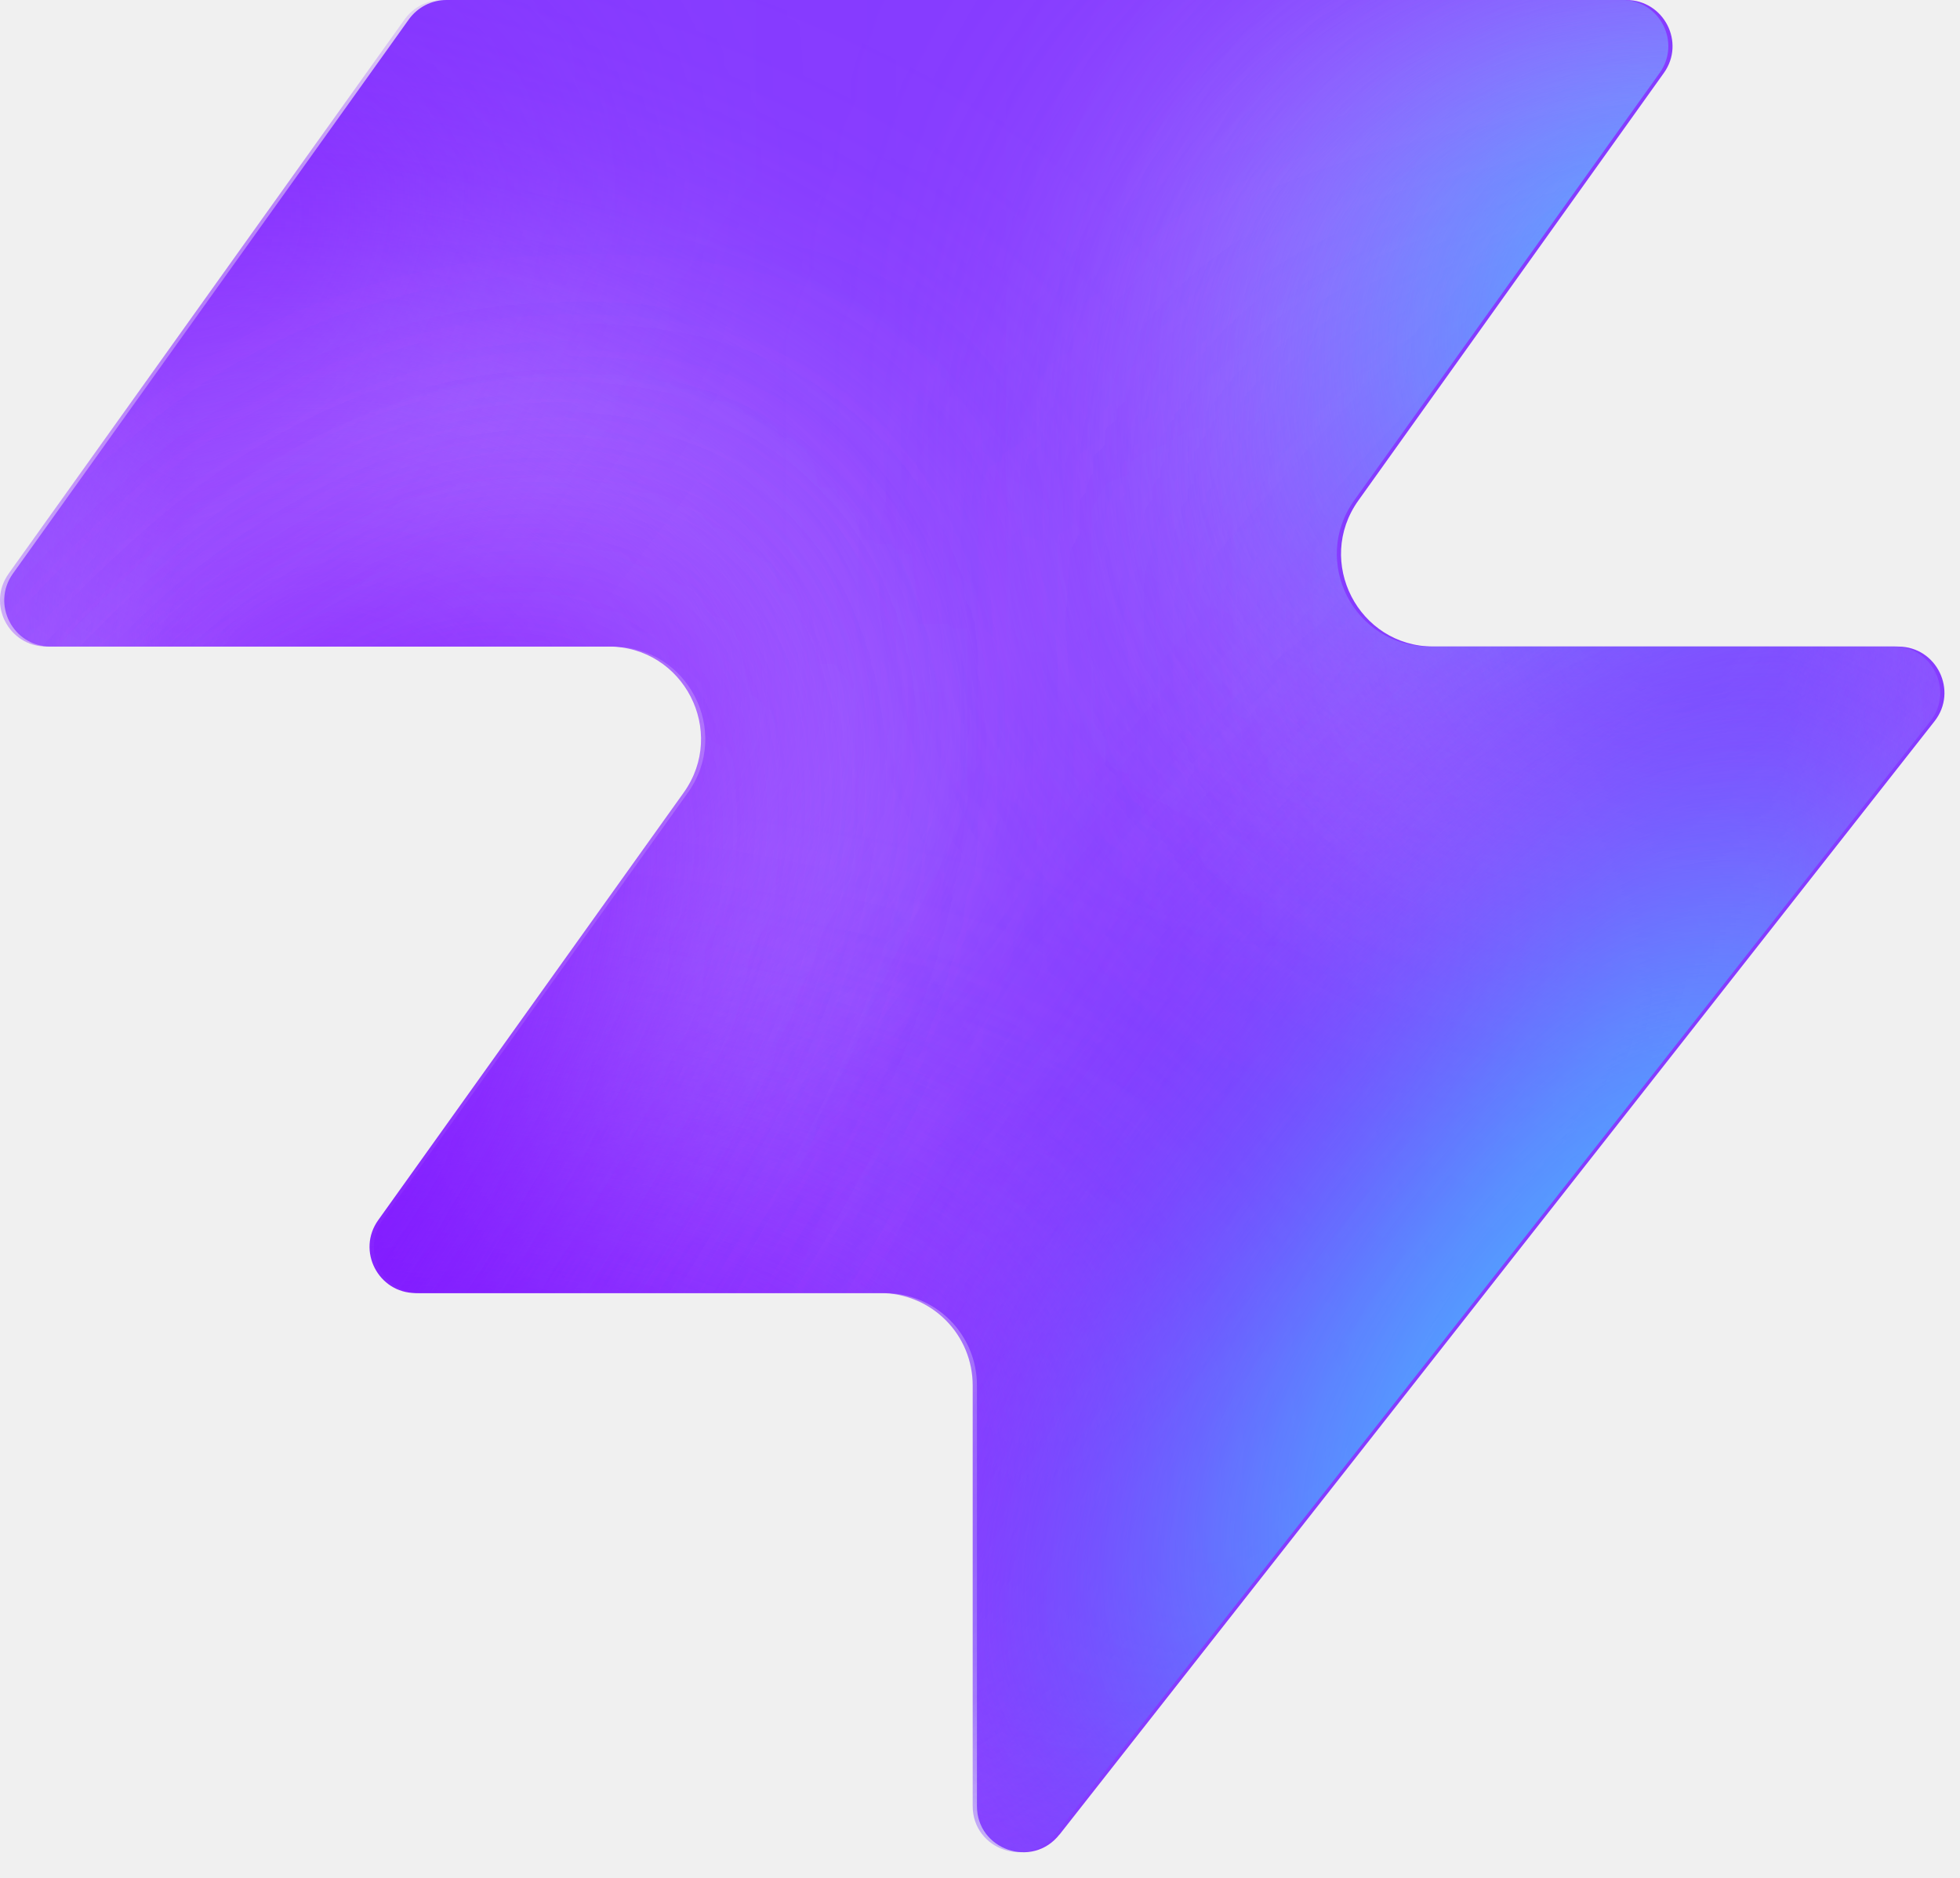
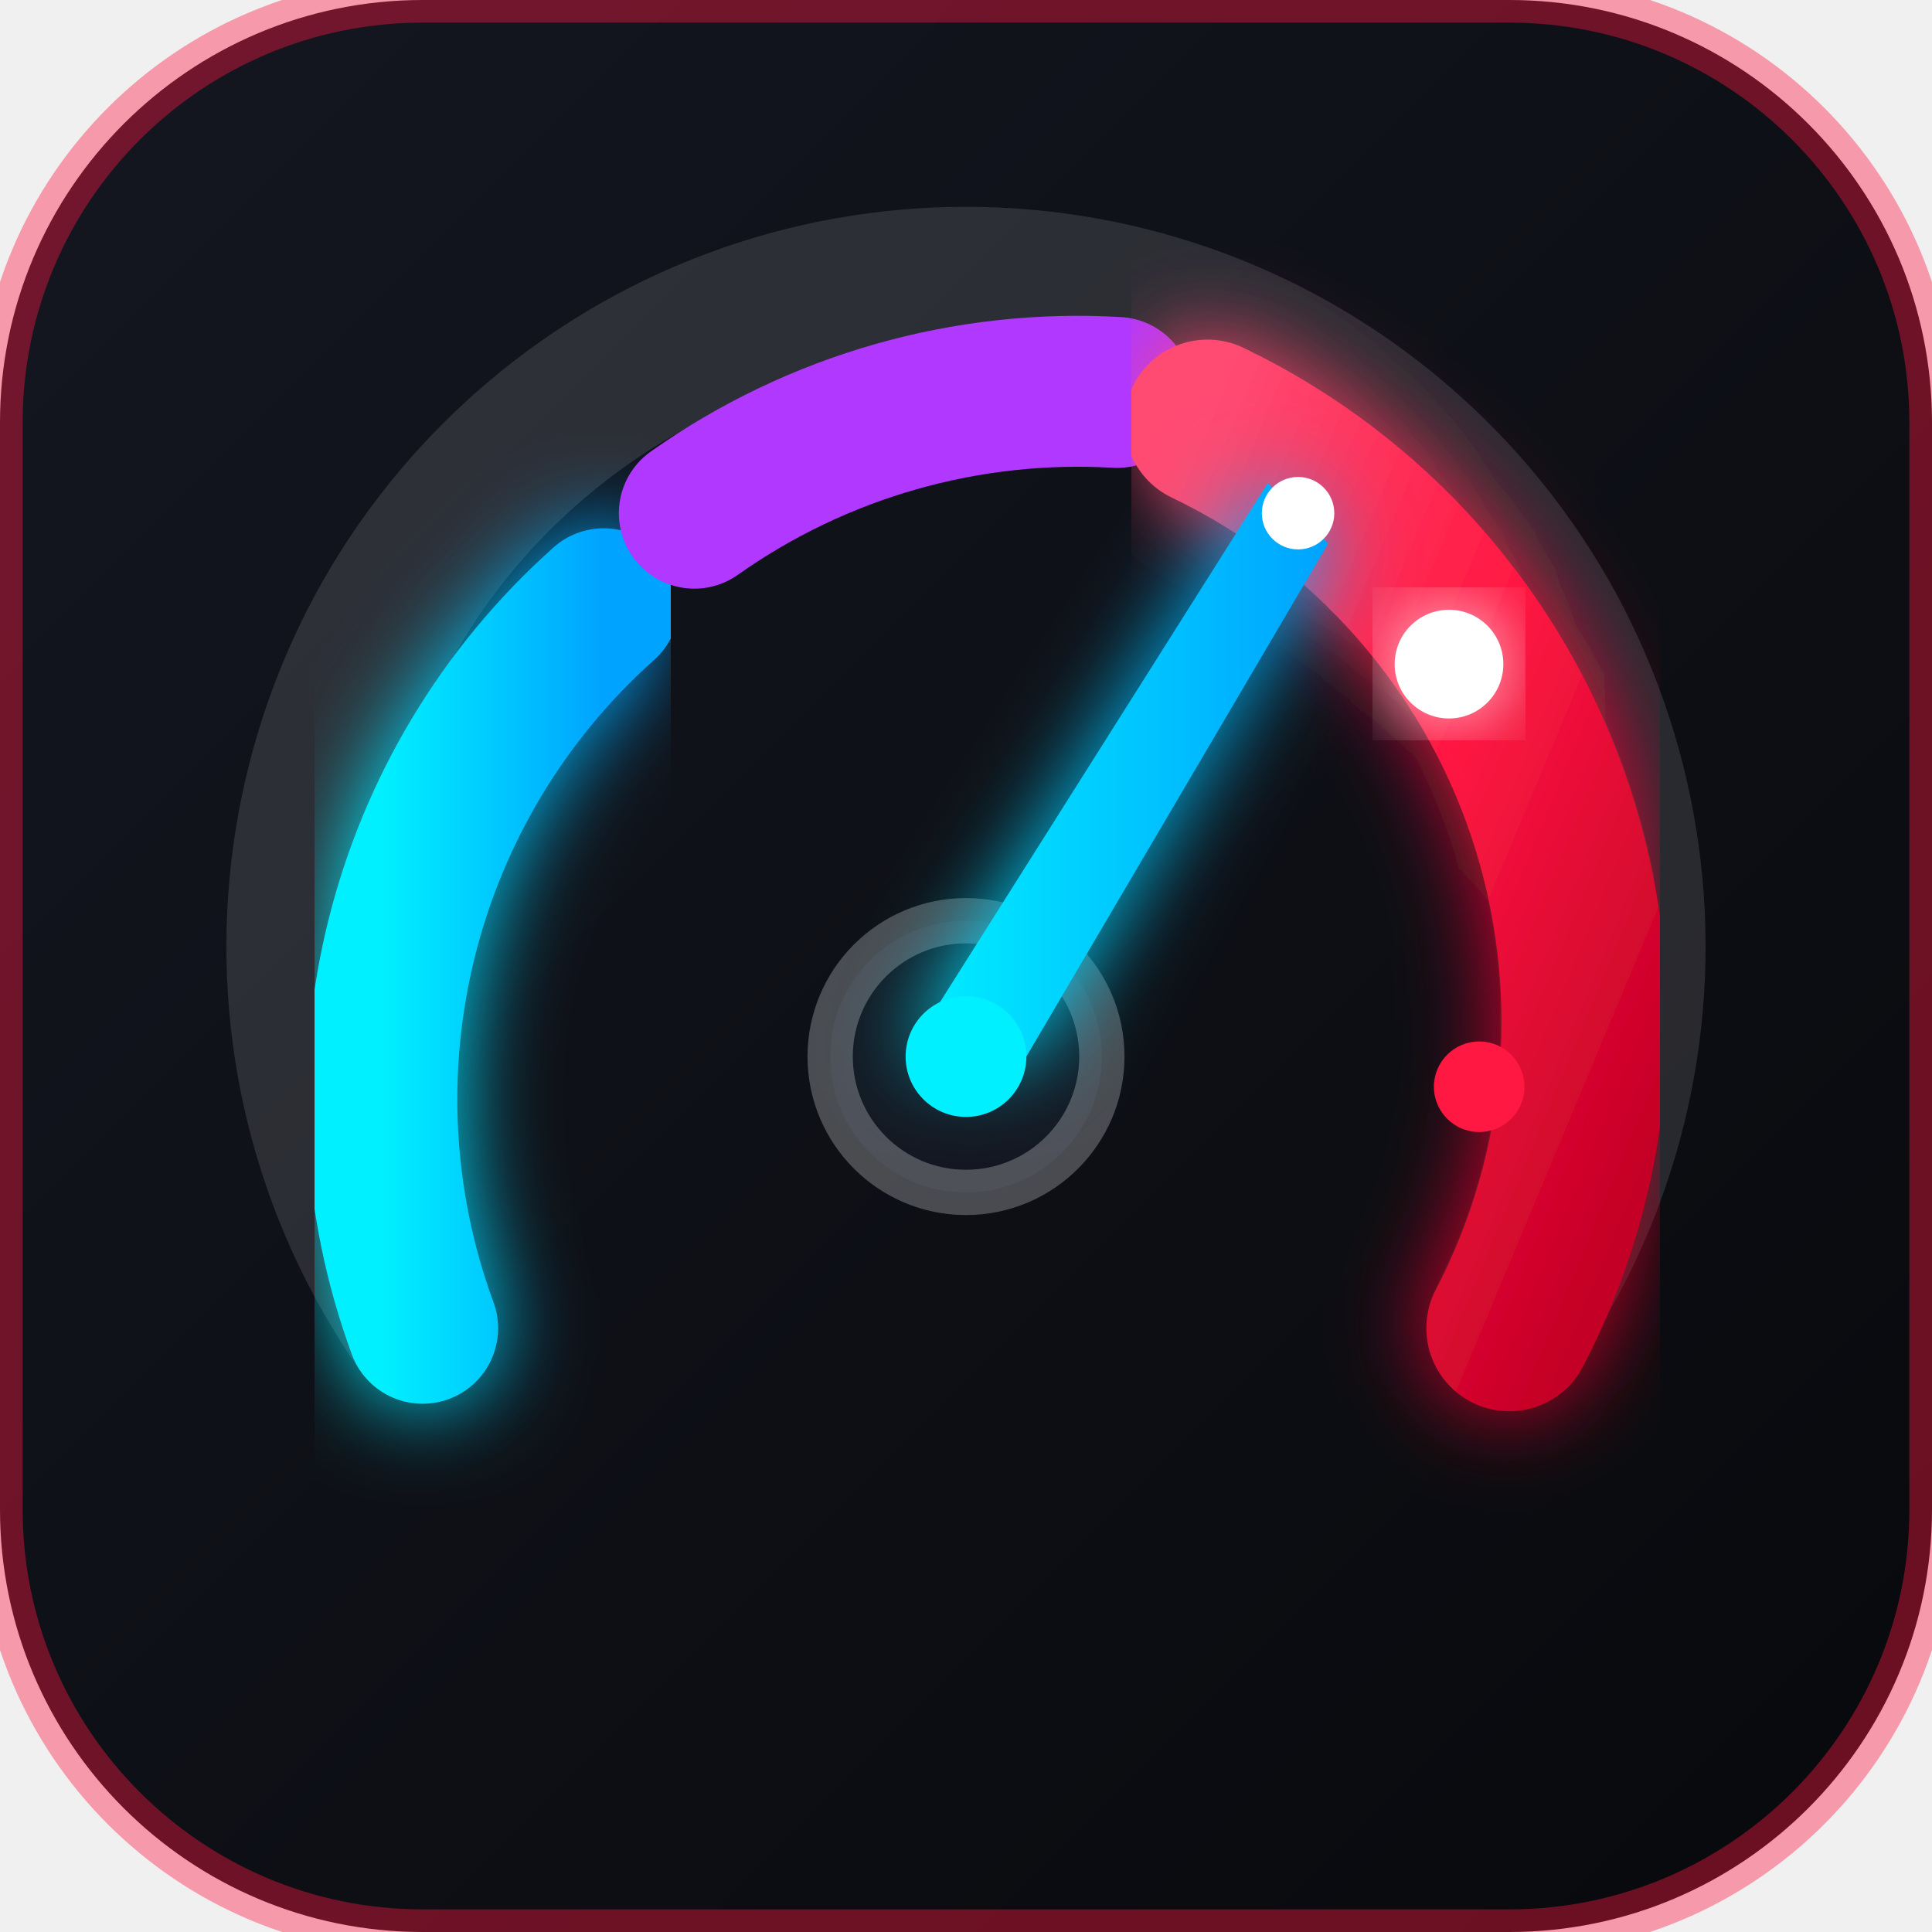
- <svg xmlns="http://www.w3.org/2000/svg" width="48" height="46" fill="none" viewBox="0 0 48 46">
-   <path fill="#863bff" d="M25.946 44.938c-.664.845-2.021.375-2.021-.698V33.937a2.26 2.26 0 0 0-2.262-2.262H10.287c-.92 0-1.456-1.04-.92-1.788l7.48-10.471c1.07-1.497 0-3.578-1.842-3.578H1.237c-.92 0-1.456-1.04-.92-1.788L10.013.474c.214-.297.556-.474.92-.474h28.894c.92 0 1.456 1.04.92 1.788l-7.48 10.471c-1.07 1.498 0 3.579 1.842 3.579h11.377c.943 0 1.473 1.088.89 1.83L25.947 44.94z" style="fill:#863bff;fill:color(display-p3 .525 .23 1);fill-opacity:1" />
-   <mask id="a" width="48" height="46" x="0" y="0" maskUnits="userSpaceOnUse" style="mask-type:alpha">
-     <path fill="#000" d="M25.842 44.938c-.664.844-2.021.375-2.021-.698V33.937a2.26 2.26 0 0 0-2.262-2.262H10.183c-.92 0-1.456-1.04-.92-1.788l7.48-10.471c1.07-1.498 0-3.579-1.842-3.579H1.133c-.92 0-1.456-1.04-.92-1.787L9.91.473c.214-.297.556-.474.92-.474h28.894c.92 0 1.456 1.04.92 1.788l-7.48 10.471c-1.07 1.498 0 3.578 1.842 3.578h11.377c.943 0 1.473 1.088.89 1.832L25.843 44.94z" style="fill:#000;fill-opacity:1" />
-   </mask>
-   <g mask="url(#a)">
-     <g filter="url(#b)">
-       <ellipse cx="5.508" cy="14.704" fill="#ede6ff" rx="5.508" ry="14.704" style="fill:#ede6ff;fill:color(display-p3 .927 .903 1);fill-opacity:1" transform="matrix(.00324 1 1 -.00324 -4.47 31.516)" />
-     </g>
-     <g filter="url(#c)">
-       <ellipse cx="10.399" cy="29.851" fill="#ede6ff" rx="10.399" ry="29.851" style="fill:#ede6ff;fill:color(display-p3 .927 .903 1);fill-opacity:1" transform="matrix(.00324 1 1 -.00324 -39.328 7.883)" />
-     </g>
-     <g filter="url(#d)">
-       <ellipse cx="5.508" cy="30.487" fill="#7e14ff" rx="5.508" ry="30.487" style="fill:#7e14ff;fill:color(display-p3 .492 .077 1);fill-opacity:1" transform="rotate(89.814 -25.913 -14.639)scale(1 -1)" />
-     </g>
-     <g filter="url(#e)">
-       <ellipse cx="5.508" cy="30.599" fill="#7e14ff" rx="5.508" ry="30.599" style="fill:#7e14ff;fill:color(display-p3 .492 .077 1);fill-opacity:1" transform="rotate(89.814 -32.644 -3.334)scale(1 -1)" />
-     </g>
-     <g filter="url(#f)">
-       <ellipse cx="5.508" cy="30.599" fill="#7e14ff" rx="5.508" ry="30.599" style="fill:#7e14ff;fill:color(display-p3 .492 .077 1);fill-opacity:1" transform="matrix(.00324 1 1 -.00324 -34.34 30.47)" />
-     </g>
-     <g filter="url(#g)">
-       <ellipse cx="14.072" cy="22.078" fill="#ede6ff" rx="14.072" ry="22.078" style="fill:#ede6ff;fill:color(display-p3 .927 .903 1);fill-opacity:1" transform="rotate(93.35 24.506 48.493)scale(-1 1)" />
-     </g>
-     <g filter="url(#h)">
-       <ellipse cx="3.47" cy="21.501" fill="#7e14ff" rx="3.47" ry="21.501" style="fill:#7e14ff;fill:color(display-p3 .492 .077 1);fill-opacity:1" transform="rotate(89.009 28.708 47.59)scale(-1 1)" />
-     </g>
-     <g filter="url(#i)">
-       <ellipse cx="3.47" cy="21.501" fill="#7e14ff" rx="3.47" ry="21.501" style="fill:#7e14ff;fill:color(display-p3 .492 .077 1);fill-opacity:1" transform="rotate(89.009 28.708 47.59)scale(-1 1)" />
-     </g>
-     <g filter="url(#j)">
-       <ellipse cx=".387" cy="8.972" fill="#7e14ff" rx="4.407" ry="29.108" style="fill:#7e14ff;fill:color(display-p3 .492 .077 1);fill-opacity:1" transform="rotate(39.51 .387 8.972)" />
-     </g>
-     <g filter="url(#k)">
-       <ellipse cx="47.523" cy="-6.092" fill="#7e14ff" rx="4.407" ry="29.108" style="fill:#7e14ff;fill:color(display-p3 .492 .077 1);fill-opacity:1" transform="rotate(37.892 47.523 -6.092)" />
-     </g>
-     <g filter="url(#l)">
-       <ellipse cx="41.412" cy="6.333" fill="#47bfff" rx="5.971" ry="9.665" style="fill:#47bfff;fill:color(display-p3 .28 .748 1);fill-opacity:1" transform="rotate(37.892 41.412 6.333)" />
-     </g>
-     <g filter="url(#m)">
-       <ellipse cx="-1.879" cy="38.332" fill="#7e14ff" rx="4.407" ry="29.108" style="fill:#7e14ff;fill:color(display-p3 .492 .077 1);fill-opacity:1" transform="rotate(37.892 -1.88 38.332)" />
-     </g>
-     <g filter="url(#n)">
-       <ellipse cx="-1.879" cy="38.332" fill="#7e14ff" rx="4.407" ry="29.108" style="fill:#7e14ff;fill:color(display-p3 .492 .077 1);fill-opacity:1" transform="rotate(37.892 -1.88 38.332)" />
-     </g>
-     <g filter="url(#o)">
-       <ellipse cx="35.651" cy="29.907" fill="#7e14ff" rx="4.407" ry="29.108" style="fill:#7e14ff;fill:color(display-p3 .492 .077 1);fill-opacity:1" transform="rotate(37.892 35.651 29.907)" />
-     </g>
-     <g filter="url(#p)">
-       <ellipse cx="38.418" cy="32.4" fill="#47bfff" rx="5.971" ry="15.297" style="fill:#47bfff;fill:color(display-p3 .28 .748 1);fill-opacity:1" transform="rotate(37.892 38.418 32.4)" />
-     </g>
-   </g>
+ <svg xmlns="http://www.w3.org/2000/svg" viewBox="0 0 64 64" fill="none">
  <defs>
-     <filter id="b" width="60.045" height="41.654" x="-19.77" y="16.149" color-interpolation-filters="sRGB" filterUnits="userSpaceOnUse">
-       <feFlood flood-opacity="0" result="BackgroundImageFix" />
-       <feBlend in="SourceGraphic" in2="BackgroundImageFix" result="shape" />
-       <feGaussianBlur result="effect1_foregroundBlur_2002_17158" stdDeviation="7.659" />
+     <linearGradient id="tachoBgGrad" x1="0%" y1="0%" x2="100%" y2="100%">
+       <stop offset="0%" stop-color="#141721" />
+       <stop offset="100%" stop-color="#08090C" />
+     </linearGradient>
+     <linearGradient id="tachoCyanGrad" x1="0%" y1="0%" x2="100%" y2="0%">
+       <stop offset="0%" stop-color="#00F0FF" />
+       <stop offset="100%" stop-color="#00A3FF" />
+     </linearGradient>
+     <linearGradient id="tachoRedGrad" x1="0%" y1="0%" x2="100%" y2="100%">
+       <stop offset="0%" stop-color="#FF4B72" />
+       <stop offset="50%" stop-color="#FF1842" />
+       <stop offset="100%" stop-color="#C40026" />
+     </linearGradient>
+     <filter id="tachoCrimsonGlow" x="-20%" y="-20%" width="140%" height="140%">
+       <feGaussianBlur stdDeviation="1.5" result="blur" />
+       <feComposite in="SourceGraphic" in2="blur" operator="over" />
    </filter>
-     <filter id="c" width="90.34" height="51.437" x="-54.613" y="-7.533" color-interpolation-filters="sRGB" filterUnits="userSpaceOnUse">
-       <feFlood flood-opacity="0" result="BackgroundImageFix" />
-       <feBlend in="SourceGraphic" in2="BackgroundImageFix" result="shape" />
-       <feGaussianBlur result="effect1_foregroundBlur_2002_17158" stdDeviation="7.659" />
-     </filter>
-     <filter id="d" width="79.355" height="29.4" x="-49.64" y="2.03" color-interpolation-filters="sRGB" filterUnits="userSpaceOnUse">
-       <feFlood flood-opacity="0" result="BackgroundImageFix" />
-       <feBlend in="SourceGraphic" in2="BackgroundImageFix" result="shape" />
-       <feGaussianBlur result="effect1_foregroundBlur_2002_17158" stdDeviation="4.596" />
-     </filter>
-     <filter id="e" width="79.579" height="29.4" x="-45.045" y="20.029" color-interpolation-filters="sRGB" filterUnits="userSpaceOnUse">
-       <feFlood flood-opacity="0" result="BackgroundImageFix" />
-       <feBlend in="SourceGraphic" in2="BackgroundImageFix" result="shape" />
-       <feGaussianBlur result="effect1_foregroundBlur_2002_17158" stdDeviation="4.596" />
-     </filter>
-     <filter id="f" width="79.579" height="29.4" x="-43.513" y="21.178" color-interpolation-filters="sRGB" filterUnits="userSpaceOnUse">
-       <feFlood flood-opacity="0" result="BackgroundImageFix" />
-       <feBlend in="SourceGraphic" in2="BackgroundImageFix" result="shape" />
-       <feGaussianBlur result="effect1_foregroundBlur_2002_17158" stdDeviation="4.596" />
-     </filter>
-     <filter id="g" width="74.749" height="58.852" x="15.756" y="-17.901" color-interpolation-filters="sRGB" filterUnits="userSpaceOnUse">
-       <feFlood flood-opacity="0" result="BackgroundImageFix" />
-       <feBlend in="SourceGraphic" in2="BackgroundImageFix" result="shape" />
-       <feGaussianBlur result="effect1_foregroundBlur_2002_17158" stdDeviation="7.659" />
-     </filter>
-     <filter id="h" width="61.377" height="25.362" x="23.548" y="2.284" color-interpolation-filters="sRGB" filterUnits="userSpaceOnUse">
-       <feFlood flood-opacity="0" result="BackgroundImageFix" />
-       <feBlend in="SourceGraphic" in2="BackgroundImageFix" result="shape" />
-       <feGaussianBlur result="effect1_foregroundBlur_2002_17158" stdDeviation="4.596" />
-     </filter>
-     <filter id="i" width="61.377" height="25.362" x="23.548" y="2.284" color-interpolation-filters="sRGB" filterUnits="userSpaceOnUse">
-       <feFlood flood-opacity="0" result="BackgroundImageFix" />
-       <feBlend in="SourceGraphic" in2="BackgroundImageFix" result="shape" />
-       <feGaussianBlur result="effect1_foregroundBlur_2002_17158" stdDeviation="4.596" />
-     </filter>
-     <filter id="j" width="56.045" height="63.649" x="-27.636" y="-22.853" color-interpolation-filters="sRGB" filterUnits="userSpaceOnUse">
-       <feFlood flood-opacity="0" result="BackgroundImageFix" />
-       <feBlend in="SourceGraphic" in2="BackgroundImageFix" result="shape" />
-       <feGaussianBlur result="effect1_foregroundBlur_2002_17158" stdDeviation="4.596" />
-     </filter>
-     <filter id="k" width="54.814" height="64.646" x="20.116" y="-38.415" color-interpolation-filters="sRGB" filterUnits="userSpaceOnUse">
-       <feFlood flood-opacity="0" result="BackgroundImageFix" />
-       <feBlend in="SourceGraphic" in2="BackgroundImageFix" result="shape" />
-       <feGaussianBlur result="effect1_foregroundBlur_2002_17158" stdDeviation="4.596" />
-     </filter>
-     <filter id="l" width="33.541" height="35.313" x="24.641" y="-11.323" color-interpolation-filters="sRGB" filterUnits="userSpaceOnUse">
-       <feFlood flood-opacity="0" result="BackgroundImageFix" />
-       <feBlend in="SourceGraphic" in2="BackgroundImageFix" result="shape" />
-       <feGaussianBlur result="effect1_foregroundBlur_2002_17158" stdDeviation="4.596" />
-     </filter>
-     <filter id="m" width="54.814" height="64.646" x="-29.286" y="6.009" color-interpolation-filters="sRGB" filterUnits="userSpaceOnUse">
-       <feFlood flood-opacity="0" result="BackgroundImageFix" />
-       <feBlend in="SourceGraphic" in2="BackgroundImageFix" result="shape" />
-       <feGaussianBlur result="effect1_foregroundBlur_2002_17158" stdDeviation="4.596" />
-     </filter>
-     <filter id="n" width="54.814" height="64.646" x="-29.286" y="6.009" color-interpolation-filters="sRGB" filterUnits="userSpaceOnUse">
-       <feFlood flood-opacity="0" result="BackgroundImageFix" />
-       <feBlend in="SourceGraphic" in2="BackgroundImageFix" result="shape" />
-       <feGaussianBlur result="effect1_foregroundBlur_2002_17158" stdDeviation="4.596" />
-     </filter>
-     <filter id="o" width="54.814" height="64.646" x="8.244" y="-2.416" color-interpolation-filters="sRGB" filterUnits="userSpaceOnUse">
-       <feFlood flood-opacity="0" result="BackgroundImageFix" />
-       <feBlend in="SourceGraphic" in2="BackgroundImageFix" result="shape" />
-       <feGaussianBlur result="effect1_foregroundBlur_2002_17158" stdDeviation="4.596" />
-     </filter>
-     <filter id="p" width="39.409" height="43.623" x="18.713" y="10.588" color-interpolation-filters="sRGB" filterUnits="userSpaceOnUse">
-       <feFlood flood-opacity="0" result="BackgroundImageFix" />
-       <feBlend in="SourceGraphic" in2="BackgroundImageFix" result="shape" />
-       <feGaussianBlur result="effect1_foregroundBlur_2002_17158" stdDeviation="4.596" />
+     <filter id="tachoCyanGlow" x="-30%" y="-30%" width="160%" height="160%">
+       <feGaussianBlur stdDeviation="1.5" result="blur" />
+       <feComposite in="SourceGraphic" in2="blur" operator="over" />
    </filter>
  </defs>
+   <rect width="64" height="64" rx="14" fill="url(#tachoBgGrad)" stroke="rgba(255, 24, 66, 0.4)" stroke-width="1.5" />
+   <path d="M 14 44 A 22 22 0 1 1 50 44" stroke="rgba(255, 255, 255, 0.12)" stroke-width="5" stroke-linecap="round" />
+   <path d="M 14 44 A 22 22 0 0 1 20 20" stroke="url(#tachoCyanGrad)" stroke-width="5" stroke-linecap="round" filter="url(#tachoCyanGlow)" />
+   <path d="M 23 17 A 22 22 0 0 1 37 13" stroke="#B138FF" stroke-width="5" stroke-linecap="round" />
+   <path d="M 40 14 A 22 22 0 0 1 50 44" stroke="url(#tachoRedGrad)" stroke-width="5.5" stroke-linecap="round" filter="url(#tachoCrimsonGlow)" />
+   <circle cx="48" cy="22" r="1.8" fill="#FFFFFF" filter="url(#tachoCrimsonGlow)" />
+   <circle cx="49" cy="36" r="1.5" fill="#FF1842" />
+   <circle cx="32" cy="35" r="4.5" fill="#141721" stroke="rgba(255, 255, 255, 0.25)" stroke-width="1.5" />
+   <polygon points="30,35 34,35 44,18 42,16" fill="url(#tachoCyanGrad)" filter="url(#tachoCyanGlow)" />
+   <circle cx="43" cy="17" r="1.2" fill="#FFFFFF" />
+   <circle cx="32" cy="35" r="2" fill="#00F0FF" />
</svg>
